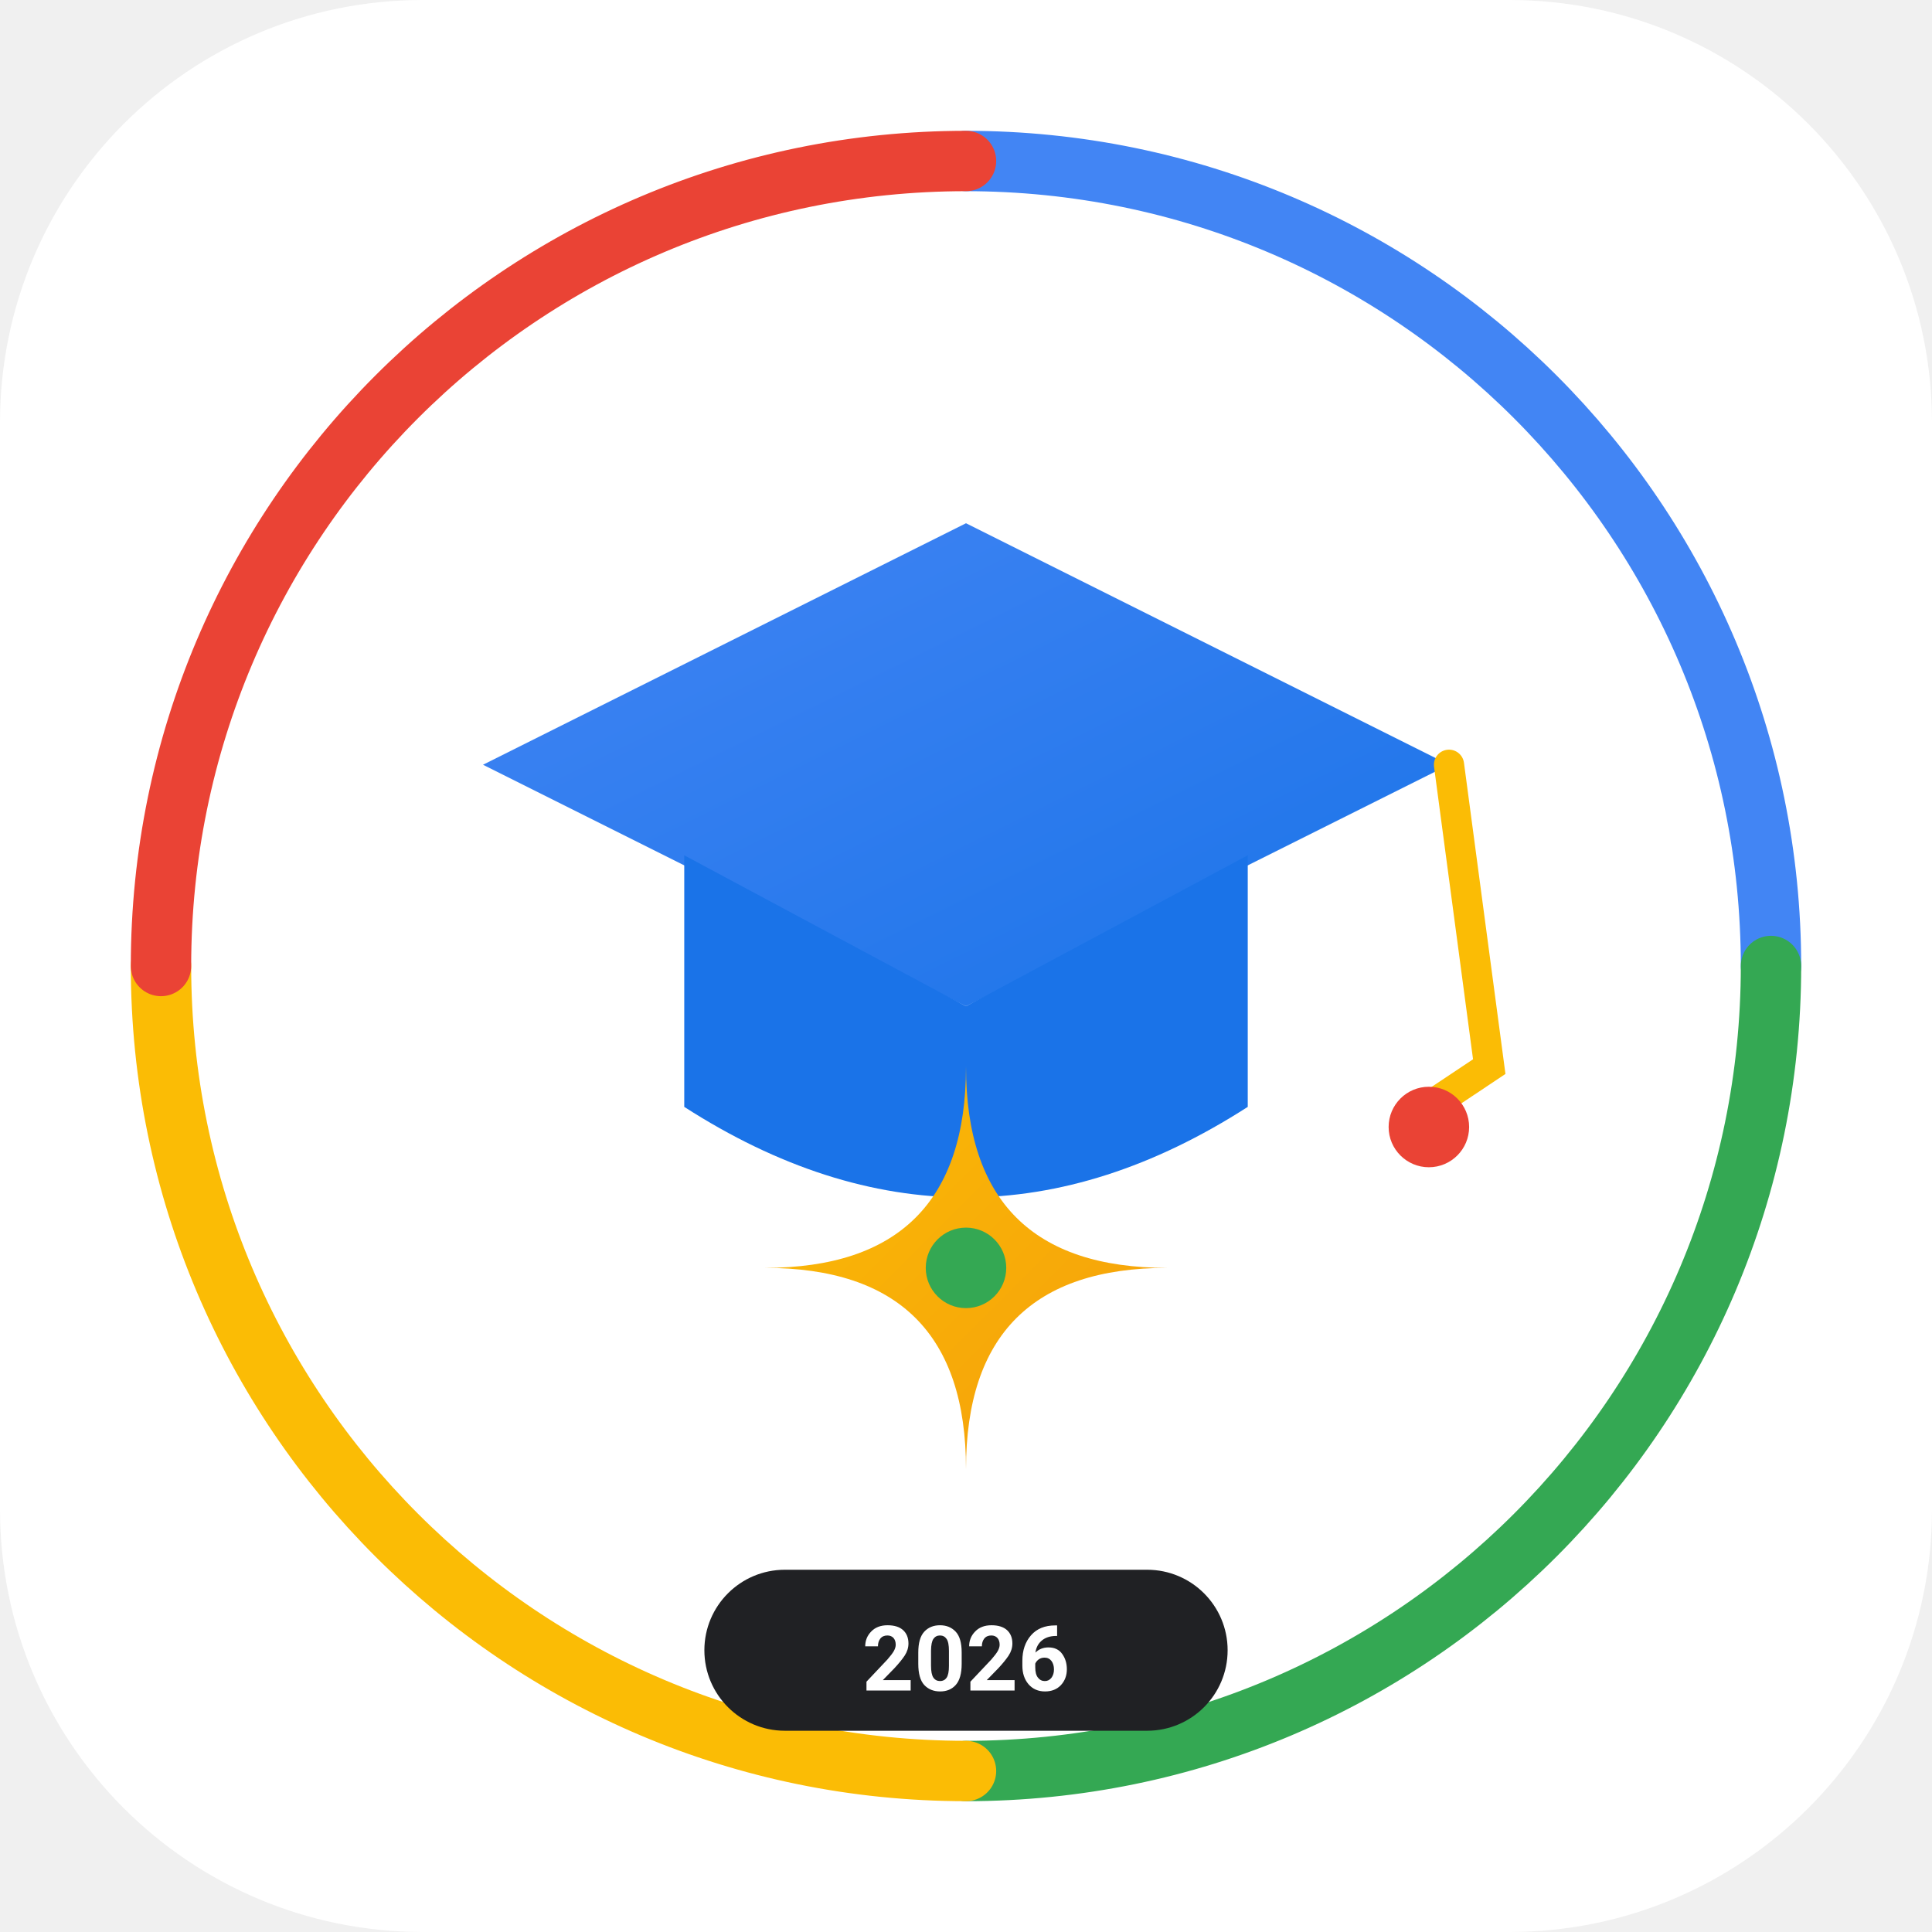
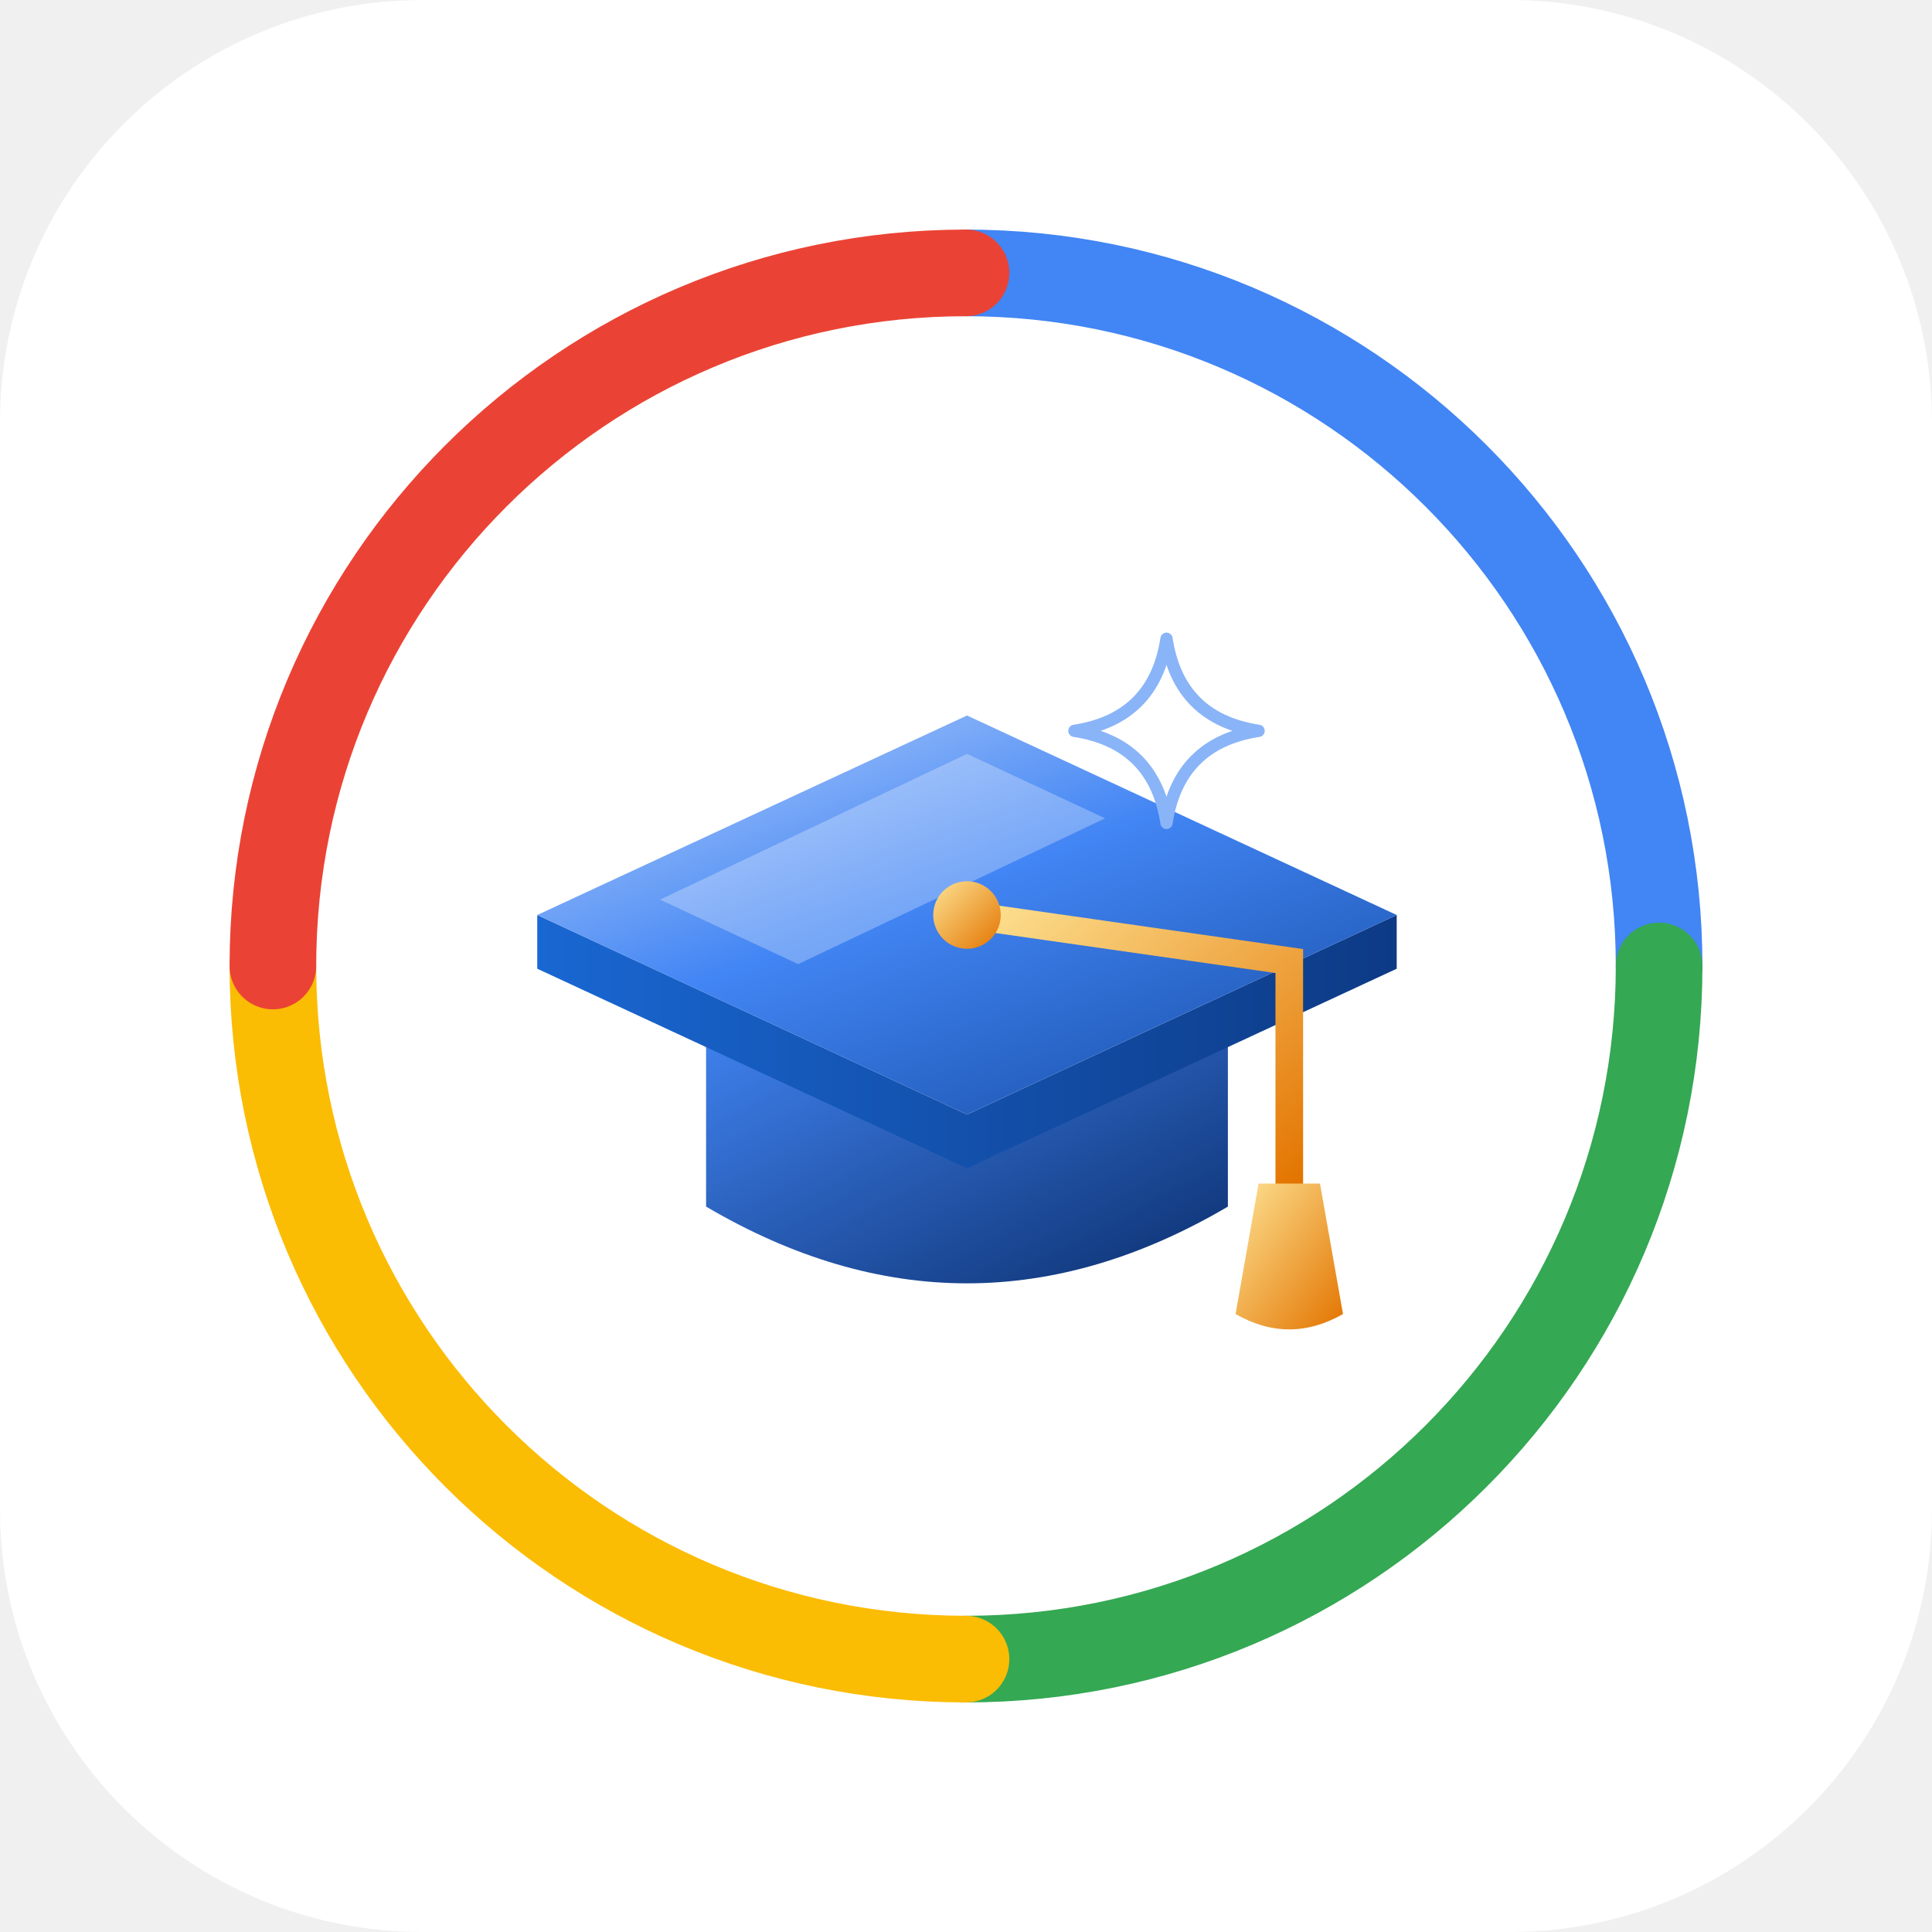
<svg xmlns="http://www.w3.org/2000/svg" viewBox="0 0 192 192" width="192" height="192">
  <defs>
-     <linearGradient id="gBlue192" x1="0%" y1="0%" x2="100%" y2="100%">
-       <stop offset="0%" stop-color="#4285F4" />
-       <stop offset="100%" stop-color="#1a73e8" />
+     <linearGradient id="top" x1="10%" y1="0%" x2="90%" y2="100%">
+       <stop offset="0%" stop-color="#aecbfa" />
+       <stop offset="45%" stop-color="#4285f4" />
+       <stop offset="100%" stop-color="#174ea6" />
    </linearGradient>
-     <linearGradient id="gYellow192" x1="0%" y1="0%" x2="100%" y2="100%">
-       <stop offset="0%" stop-color="#FBBC05" />
-       <stop offset="100%" stop-color="#f59e0b" />
+     <linearGradient id="edge" x1="0%" y1="0%" x2="100%" y2="0%">
+       <stop offset="0%" stop-color="#1967d2" />
+       <stop offset="100%" stop-color="#0d3a85" />
+     </linearGradient>
+     <linearGradient id="base" x1="0%" y1="0%" x2="100%" y2="100%">
+       <stop offset="0%" stop-color="#4285f4" />
+       <stop offset="100%" stop-color="#0b2f6e" />
+     </linearGradient>
+     <linearGradient id="gold" x1="0%" y1="0%" x2="100%" y2="100%">
+       <stop offset="0%" stop-color="#fde293" />
+       <stop offset="100%" stop-color="#e37400" />
    </linearGradient>
  </defs>
  <rect width="192" height="192" rx="42" fill="#FFFFFF" />
-   <path d="M 96,16 A 80,80 0 0,1 176,96" fill="none" stroke="#4285F4" stroke-width="6" stroke-linecap="round" />
-   <path d="M 176,96 A 80,80 0 0,1 96,176" fill="none" stroke="#34A853" stroke-width="6" stroke-linecap="round" />
-   <path d="M 96,176 A 80,80 0 0,1 16,96" fill="none" stroke="#FBBC05" stroke-width="6" stroke-linecap="round" />
-   <path d="M 16,96 A 80,80 0 0,1 96,16" fill="none" stroke="#EA4335" stroke-width="6" stroke-linecap="round" />
-   <path d="M 96 52 L 144 76 L 96 100 L 48 76 Z" fill="url(#gBlue192)" />
-   <path d="M 68 85 L 68 110 Q 96 128 124 110 L 124 85 L 96 100 Z" fill="#1A73E8" />
-   <path d="M 144 76 L 148 106 L 142 110" fill="none" stroke="#FBBC05" stroke-width="3" stroke-linecap="round" />
-   <circle cx="142" cy="112" r="4" fill="#EA4335" />
-   <path d="M 96 106 Q 96 126 116 126 Q 96 126 96 146 Q 96 126 76 126 Q 96 126 96 106 Z" fill="url(#gYellow192)" />
-   <circle cx="96" cy="126" r="4" fill="#34A853" />
-   <rect x="70" y="156" width="52" height="16" rx="8" fill="#202124" />
-   <text x="96" y="168" font-family="-apple-system, BlinkMacSystemFont, 'Segoe UI', Roboto, sans-serif" font-size="9" font-weight="bold" fill="#FFFFFF" text-anchor="middle">2026</text>
+   <g transform="translate(17.28 17.28) scale(2.46)">
+     <path d="M32 4 A28 28 0 0 1 60 32" fill="none" stroke="#4285f4" stroke-width="3.5" stroke-linecap="round" />
+     <path d="M60 32 A28 28 0 0 1 32 60" fill="none" stroke="#34a853" stroke-width="3.5" stroke-linecap="round" />
+     <path d="M32 60 A28 28 0 0 1 4 32" fill="none" stroke="#fbbc04" stroke-width="3.5" stroke-linecap="round" />
+     <path d="M4 32 A28 28 0 0 1 32 4" fill="none" stroke="#ea4335" stroke-width="3.5" stroke-linecap="round" />
+     <g transform="translate(12.2 16.3) scale(0.62)">
+       <path d="M15 28 V41 Q32 51 49 41 V28 L32 36 Z" fill="url(#base)" />
+       <path d="M4 22 L32 35 L60 22 V25.5 L32 38.5 L4 25.5 Z" fill="url(#edge)" />
+       <path d="M32 9 L60 22 L32 35 L4 22 Z" fill="url(#top)" />
+       <path d="M12 21 L32 11.5 L41 15.7 L21 25.2 Z" fill="#ffffff" opacity="0.28" />
+       <path d="M32 22 L53 25 V40" fill="none" stroke="url(#gold)" stroke-width="1.8" stroke-linecap="round" />
+       <circle cx="32" cy="22" r="2.2" fill="url(#gold)" />
+       <path d="M51 39.5 H55 L56.5 48 Q53 50 49.5 48 Z" fill="url(#gold)" />
+       <path d="M45 4 Q45.8 9.2 51 10 Q45.8 10.8 45 16 Q44.2 10.8 39 10 Q44.2 9.2 45 4 Z" fill="#ffffff" stroke="#8ab4f8" stroke-width="0.8" stroke-linejoin="round" />
+     </g>
+   </g>
</svg>
